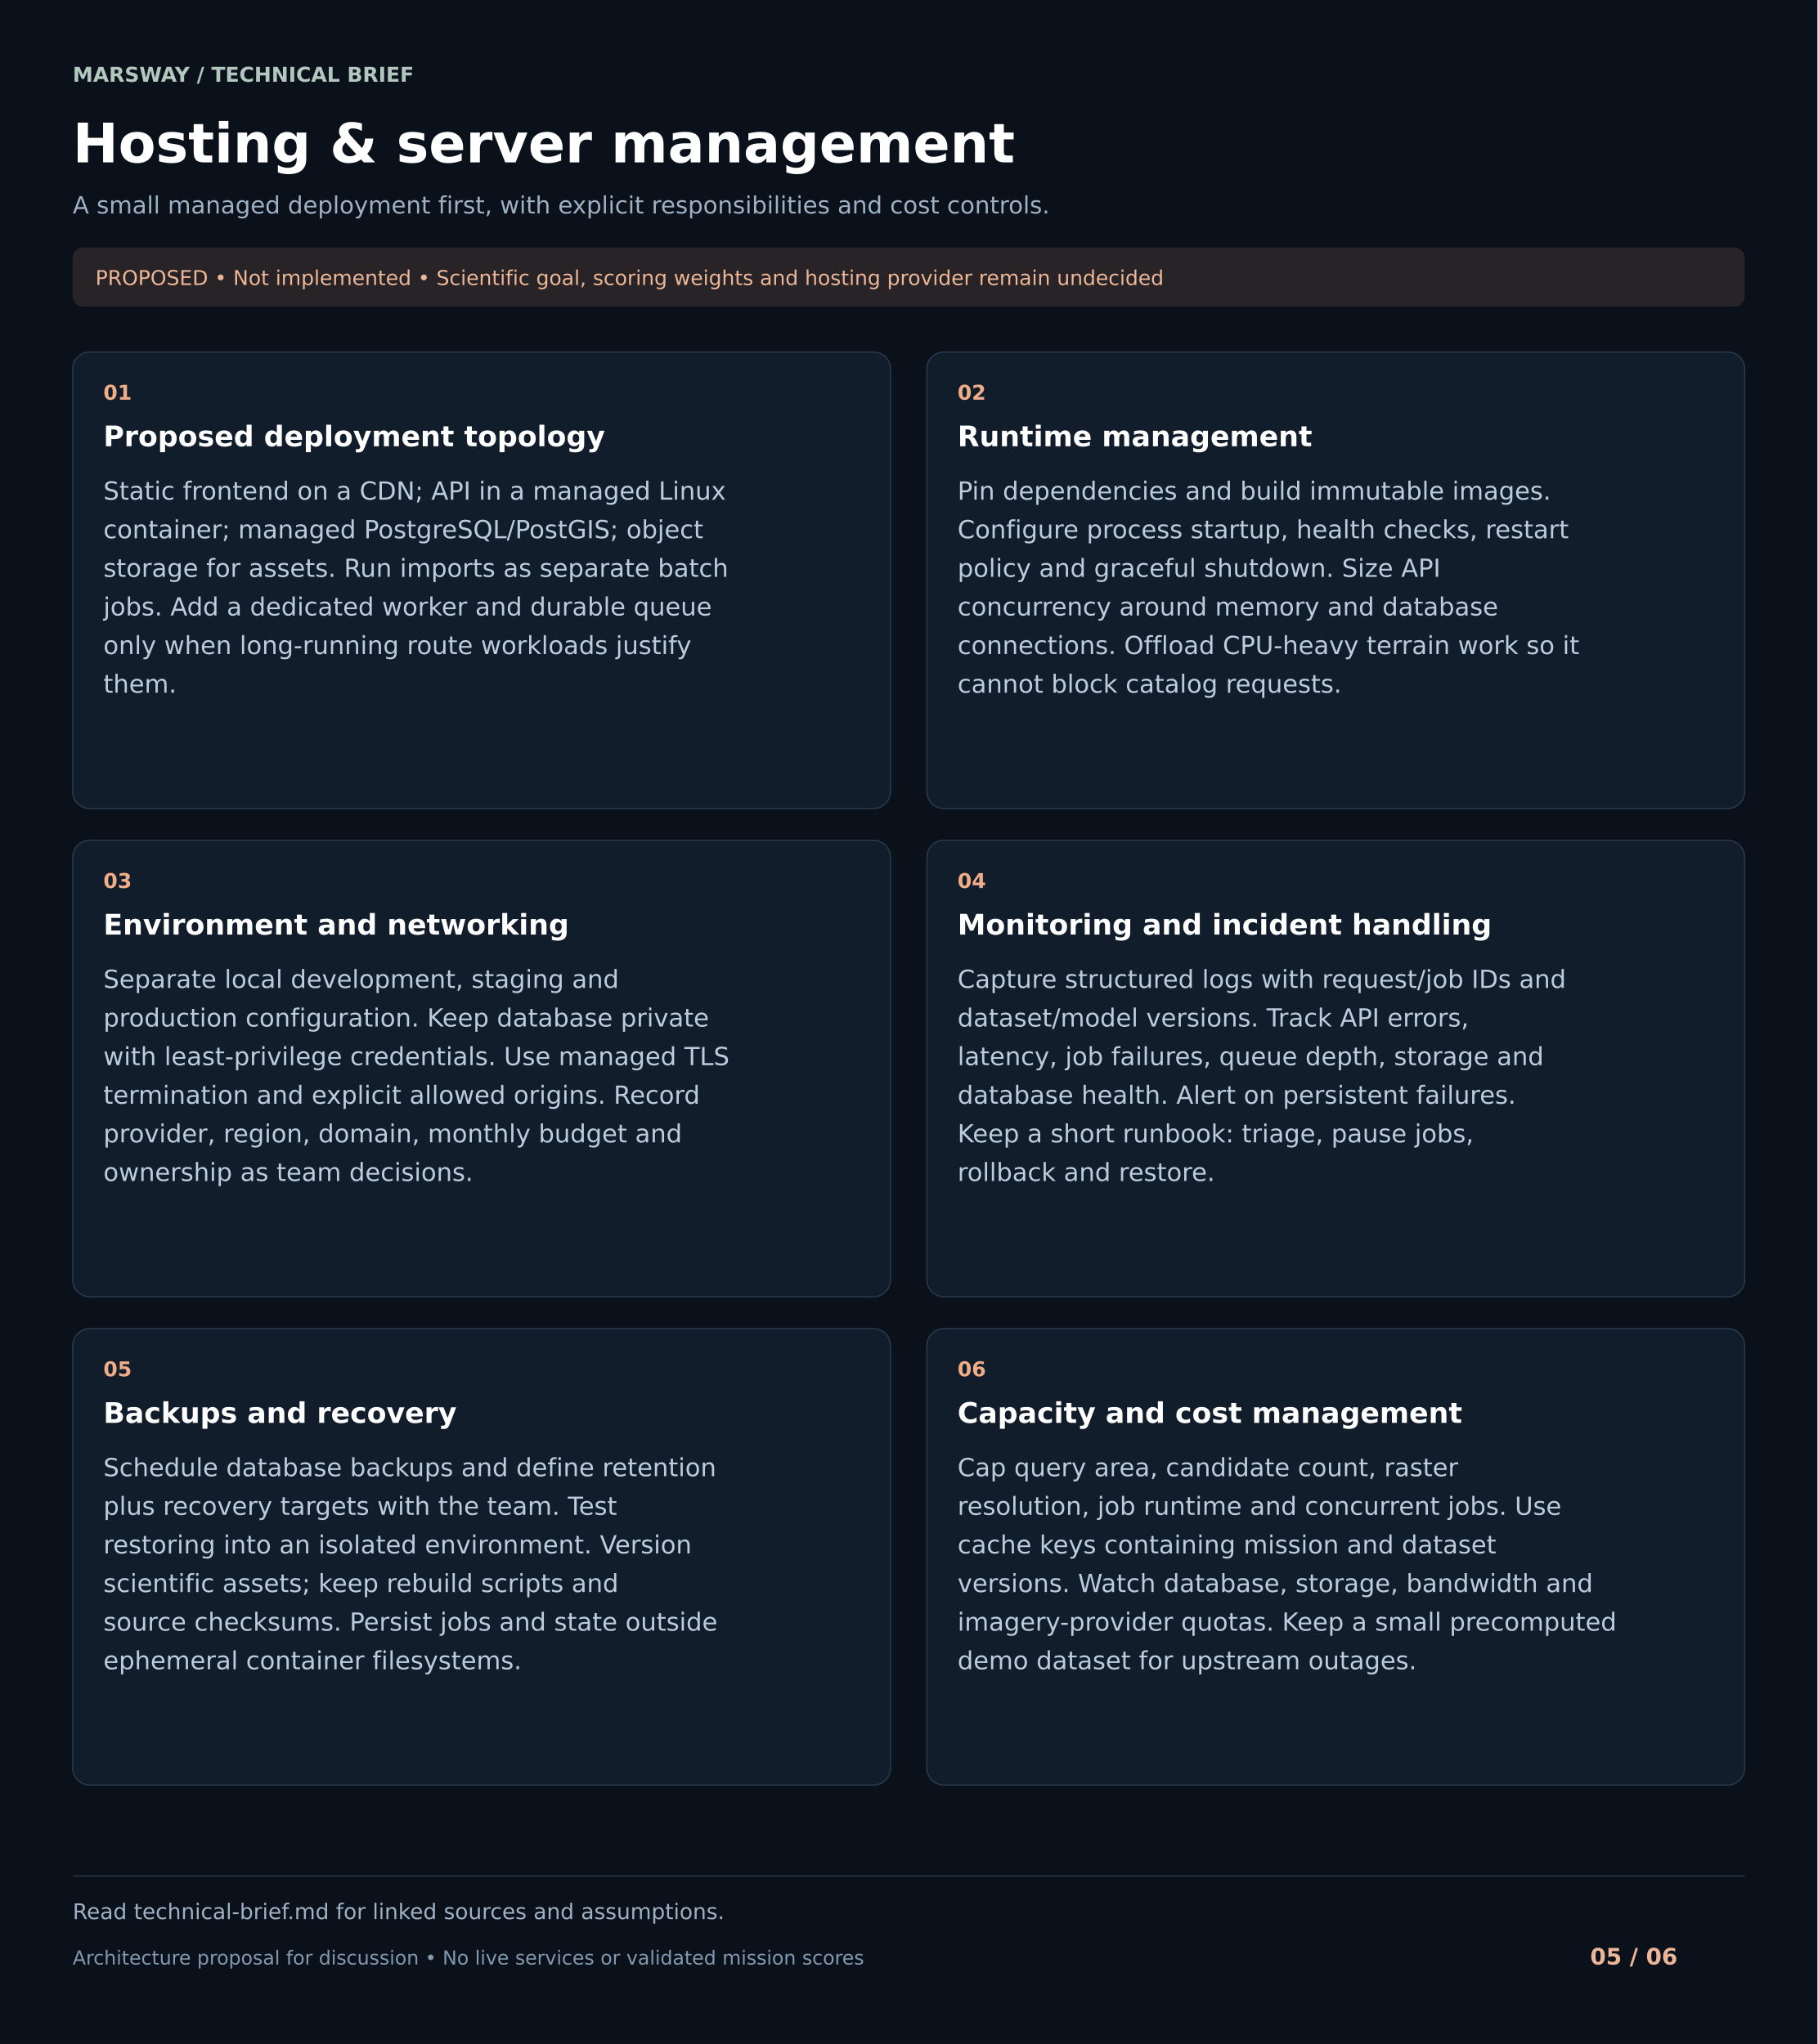
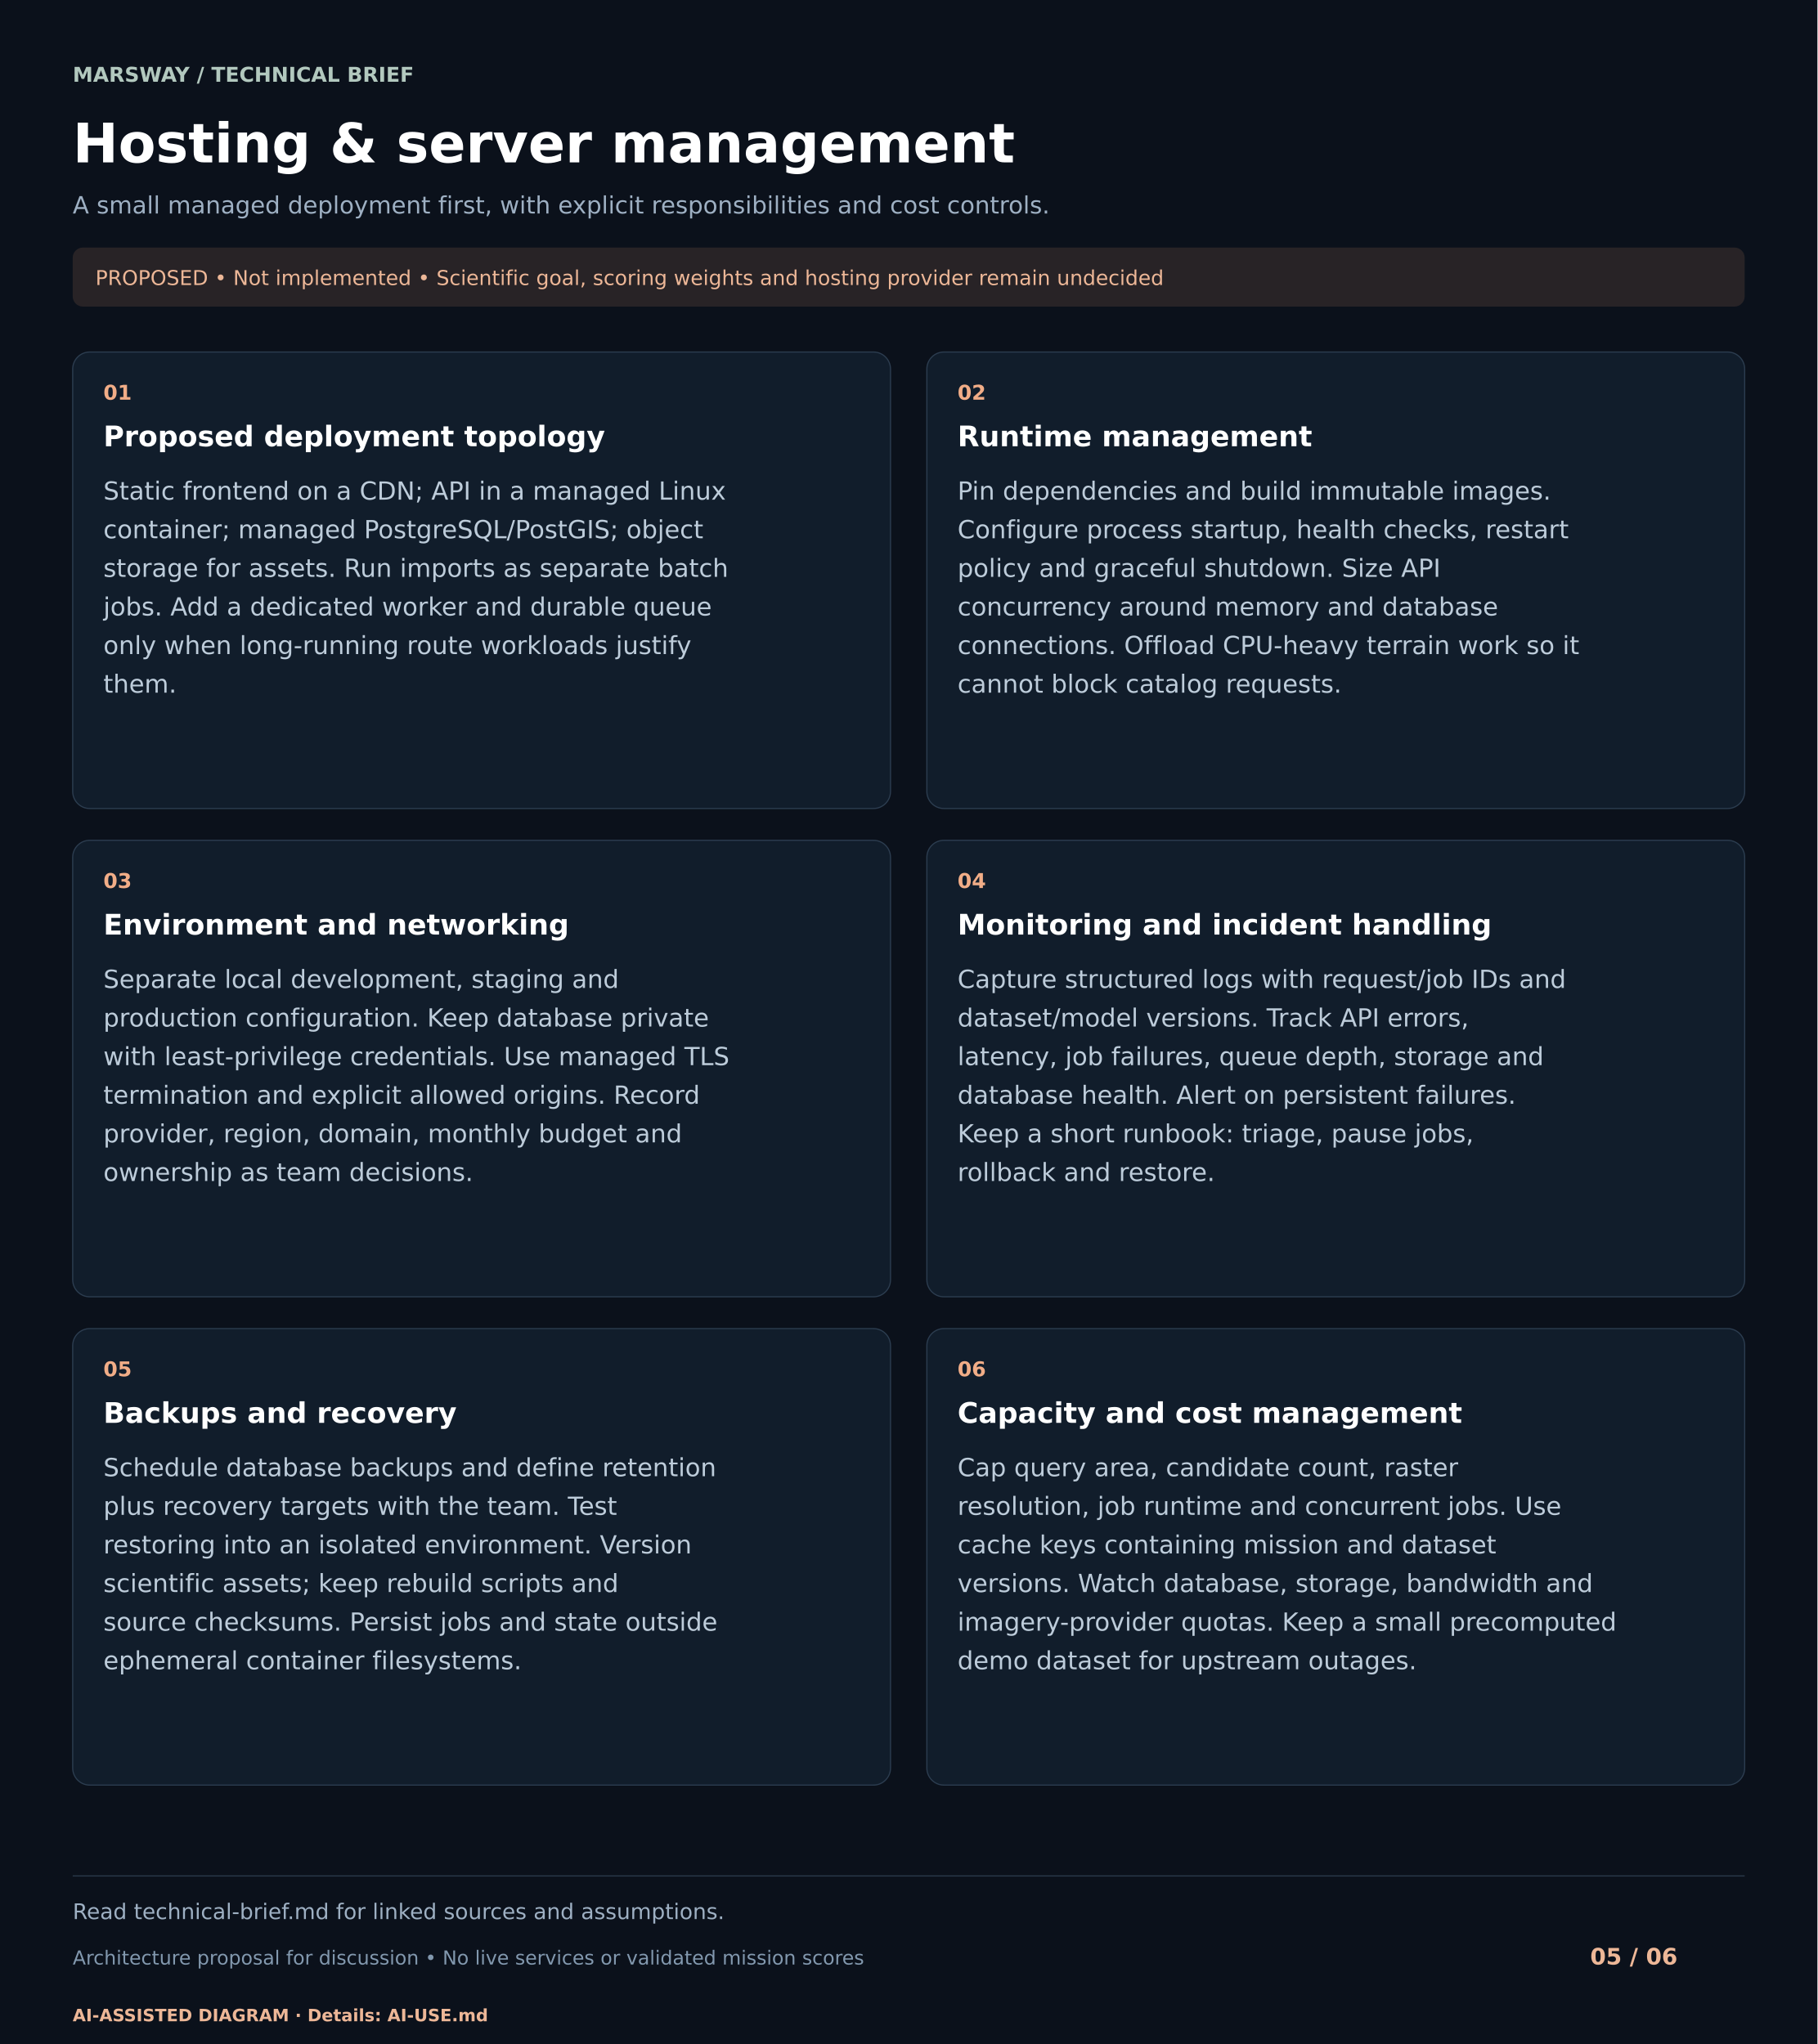
<svg xmlns="http://www.w3.org/2000/svg" width="1600" height="1800" viewBox="0 0 1600 1800">
  <defs>
    <marker id="a" markerWidth="8" markerHeight="8" refX="6" refY="4" orient="auto">
      <path d="M0 0L8 4L0 8" fill="none" stroke="#eab18d" stroke-width="1.5" />
    </marker>
  </defs>
  <rect x="0" y="0" width="1600" height="1800" rx="0" fill="#0b111b" stroke="none" />
  <text x="64" y="72" font-family="DejaVu Sans,sans-serif" font-size="18" font-weight="700" fill="#b2c8be">MARSWAY  /  TECHNICAL BRIEF</text>
  <text x="64" y="143" font-family="DejaVu Sans,sans-serif" font-size="48" font-weight="700" fill="#fff">Hosting &amp; server management</text>
  <text x="64" y="188" font-family="DejaVu Sans,sans-serif" font-size="21" font-weight="400" fill="#9eb0c3">A small managed deployment first, with explicit responsibilities and cost controls.</text>
  <rect x="64" y="218" width="1472" height="52" rx="9" fill="#282326" stroke="none" />
  <text x="84" y="251" font-family="DejaVu Sans,sans-serif" font-size="18" font-weight="400" fill="#edb797">PROPOSED • Not implemented • Scientific goal, scoring weights and hosting provider remain undecided</text>
  <rect x="64" y="310" width="720" height="402" rx="15" fill="#111d2b" stroke="#2c3d50" />
  <text x="91" y="352" font-family="DejaVu Sans,sans-serif" font-size="18" font-weight="700" fill="#f1ad87">01</text>
  <text x="91" y="393" font-family="DejaVu Sans,sans-serif" font-size="25" font-weight="700" fill="#fff">Proposed deployment topology</text>
  <text x="91" y="440" font-family="DejaVu Sans,sans-serif" font-size="22" font-weight="400" fill="#bdccda">Static frontend on a CDN; API in a managed Linux</text>
  <text x="91" y="474" font-family="DejaVu Sans,sans-serif" font-size="22" font-weight="400" fill="#bdccda">container; managed PostgreSQL/PostGIS; object</text>
  <text x="91" y="508" font-family="DejaVu Sans,sans-serif" font-size="22" font-weight="400" fill="#bdccda">storage for assets. Run imports as separate batch</text>
  <text x="91" y="542" font-family="DejaVu Sans,sans-serif" font-size="22" font-weight="400" fill="#bdccda">jobs. Add a dedicated worker and durable queue</text>
  <text x="91" y="576" font-family="DejaVu Sans,sans-serif" font-size="22" font-weight="400" fill="#bdccda">only when long-running route workloads justify</text>
  <text x="91" y="610" font-family="DejaVu Sans,sans-serif" font-size="22" font-weight="400" fill="#bdccda">them.</text>
  <rect x="816" y="310" width="720" height="402" rx="15" fill="#111d2b" stroke="#2c3d50" />
  <text x="843" y="352" font-family="DejaVu Sans,sans-serif" font-size="18" font-weight="700" fill="#f1ad87">02</text>
  <text x="843" y="393" font-family="DejaVu Sans,sans-serif" font-size="25" font-weight="700" fill="#fff">Runtime management</text>
  <text x="843" y="440" font-family="DejaVu Sans,sans-serif" font-size="22" font-weight="400" fill="#bdccda">Pin dependencies and build immutable images.</text>
  <text x="843" y="474" font-family="DejaVu Sans,sans-serif" font-size="22" font-weight="400" fill="#bdccda">Configure process startup, health checks, restart</text>
  <text x="843" y="508" font-family="DejaVu Sans,sans-serif" font-size="22" font-weight="400" fill="#bdccda">policy and graceful shutdown. Size API</text>
  <text x="843" y="542" font-family="DejaVu Sans,sans-serif" font-size="22" font-weight="400" fill="#bdccda">concurrency around memory and database</text>
  <text x="843" y="576" font-family="DejaVu Sans,sans-serif" font-size="22" font-weight="400" fill="#bdccda">connections. Offload CPU-heavy terrain work so it</text>
  <text x="843" y="610" font-family="DejaVu Sans,sans-serif" font-size="22" font-weight="400" fill="#bdccda">cannot block catalog requests.</text>
  <rect x="64" y="740" width="720" height="402" rx="15" fill="#111d2b" stroke="#2c3d50" />
  <text x="91" y="782" font-family="DejaVu Sans,sans-serif" font-size="18" font-weight="700" fill="#f1ad87">03</text>
  <text x="91" y="823" font-family="DejaVu Sans,sans-serif" font-size="25" font-weight="700" fill="#fff">Environment and networking</text>
  <text x="91" y="870" font-family="DejaVu Sans,sans-serif" font-size="22" font-weight="400" fill="#bdccda">Separate local development, staging and</text>
  <text x="91" y="904" font-family="DejaVu Sans,sans-serif" font-size="22" font-weight="400" fill="#bdccda">production configuration. Keep database private</text>
  <text x="91" y="938" font-family="DejaVu Sans,sans-serif" font-size="22" font-weight="400" fill="#bdccda">with least-privilege credentials. Use managed TLS</text>
  <text x="91" y="972" font-family="DejaVu Sans,sans-serif" font-size="22" font-weight="400" fill="#bdccda">termination and explicit allowed origins. Record</text>
  <text x="91" y="1006" font-family="DejaVu Sans,sans-serif" font-size="22" font-weight="400" fill="#bdccda">provider, region, domain, monthly budget and</text>
  <text x="91" y="1040" font-family="DejaVu Sans,sans-serif" font-size="22" font-weight="400" fill="#bdccda">ownership as team decisions.</text>
  <rect x="816" y="740" width="720" height="402" rx="15" fill="#111d2b" stroke="#2c3d50" />
  <text x="843" y="782" font-family="DejaVu Sans,sans-serif" font-size="18" font-weight="700" fill="#f1ad87">04</text>
  <text x="843" y="823" font-family="DejaVu Sans,sans-serif" font-size="25" font-weight="700" fill="#fff">Monitoring and incident handling</text>
  <text x="843" y="870" font-family="DejaVu Sans,sans-serif" font-size="22" font-weight="400" fill="#bdccda">Capture structured logs with request/job IDs and</text>
  <text x="843" y="904" font-family="DejaVu Sans,sans-serif" font-size="22" font-weight="400" fill="#bdccda">dataset/model versions. Track API errors,</text>
  <text x="843" y="938" font-family="DejaVu Sans,sans-serif" font-size="22" font-weight="400" fill="#bdccda">latency, job failures, queue depth, storage and</text>
  <text x="843" y="972" font-family="DejaVu Sans,sans-serif" font-size="22" font-weight="400" fill="#bdccda">database health. Alert on persistent failures.</text>
  <text x="843" y="1006" font-family="DejaVu Sans,sans-serif" font-size="22" font-weight="400" fill="#bdccda">Keep a short runbook: triage, pause jobs,</text>
  <text x="843" y="1040" font-family="DejaVu Sans,sans-serif" font-size="22" font-weight="400" fill="#bdccda">rollback and restore.</text>
  <rect x="64" y="1170" width="720" height="402" rx="15" fill="#111d2b" stroke="#2c3d50" />
  <text x="91" y="1212" font-family="DejaVu Sans,sans-serif" font-size="18" font-weight="700" fill="#f1ad87">05</text>
  <text x="91" y="1253" font-family="DejaVu Sans,sans-serif" font-size="25" font-weight="700" fill="#fff">Backups and recovery</text>
  <text x="91" y="1300" font-family="DejaVu Sans,sans-serif" font-size="22" font-weight="400" fill="#bdccda">Schedule database backups and define retention</text>
  <text x="91" y="1334" font-family="DejaVu Sans,sans-serif" font-size="22" font-weight="400" fill="#bdccda">plus recovery targets with the team. Test</text>
  <text x="91" y="1368" font-family="DejaVu Sans,sans-serif" font-size="22" font-weight="400" fill="#bdccda">restoring into an isolated environment. Version</text>
  <text x="91" y="1402" font-family="DejaVu Sans,sans-serif" font-size="22" font-weight="400" fill="#bdccda">scientific assets; keep rebuild scripts and</text>
  <text x="91" y="1436" font-family="DejaVu Sans,sans-serif" font-size="22" font-weight="400" fill="#bdccda">source checksums. Persist jobs and state outside</text>
  <text x="91" y="1470" font-family="DejaVu Sans,sans-serif" font-size="22" font-weight="400" fill="#bdccda">ephemeral container filesystems.</text>
  <rect x="816" y="1170" width="720" height="402" rx="15" fill="#111d2b" stroke="#2c3d50" />
  <text x="843" y="1212" font-family="DejaVu Sans,sans-serif" font-size="18" font-weight="700" fill="#f1ad87">06</text>
  <text x="843" y="1253" font-family="DejaVu Sans,sans-serif" font-size="25" font-weight="700" fill="#fff">Capacity and cost management</text>
  <text x="843" y="1300" font-family="DejaVu Sans,sans-serif" font-size="22" font-weight="400" fill="#bdccda">Cap query area, candidate count, raster</text>
  <text x="843" y="1334" font-family="DejaVu Sans,sans-serif" font-size="22" font-weight="400" fill="#bdccda">resolution, job runtime and concurrent jobs. Use</text>
  <text x="843" y="1368" font-family="DejaVu Sans,sans-serif" font-size="22" font-weight="400" fill="#bdccda">cache keys containing mission and dataset</text>
  <text x="843" y="1402" font-family="DejaVu Sans,sans-serif" font-size="22" font-weight="400" fill="#bdccda">versions. Watch database, storage, bandwidth and</text>
  <text x="843" y="1436" font-family="DejaVu Sans,sans-serif" font-size="22" font-weight="400" fill="#bdccda">imagery-provider quotas. Keep a small precomputed</text>
  <text x="843" y="1470" font-family="DejaVu Sans,sans-serif" font-size="22" font-weight="400" fill="#bdccda">demo dataset for upstream outages.</text>
  <path d="M64 1652 H1536" stroke="#2b3a4c" />
  <text x="64" y="1690" font-family="DejaVu Sans,sans-serif" font-size="19" font-weight="400" fill="#9eb0c3">Read technical-brief.md for linked sources and assumptions.</text>
  <text x="64" y="1730" font-family="DejaVu Sans,sans-serif" font-size="17" font-weight="400" fill="#8298ae">Architecture proposal for discussion • No live services or validated mission scores</text>
  <text x="1400" y="1730" font-family="DejaVu Sans,sans-serif" font-size="20" font-weight="700" fill="#edb797">05 / 06</text>
+   <text id="ai-assistance-label" x="64" y="1780" font-family="DejaVu Sans,sans-serif" font-size="15" font-weight="700" fill="#edb797">AI-ASSISTED DIAGRAM · Details: AI-USE.md</text>
</svg>
